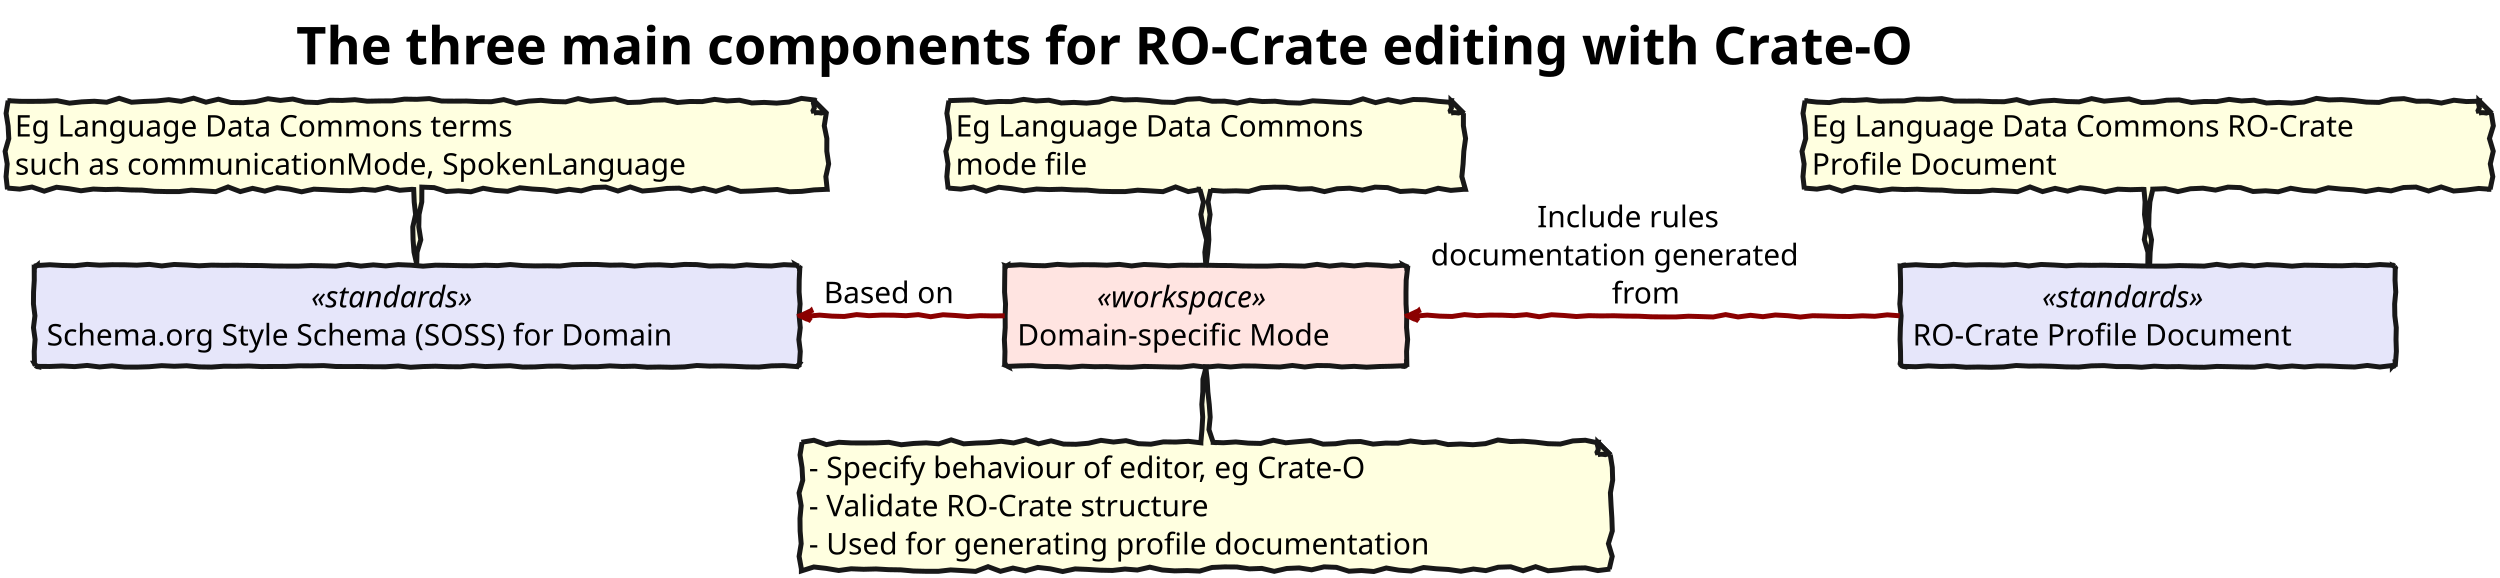
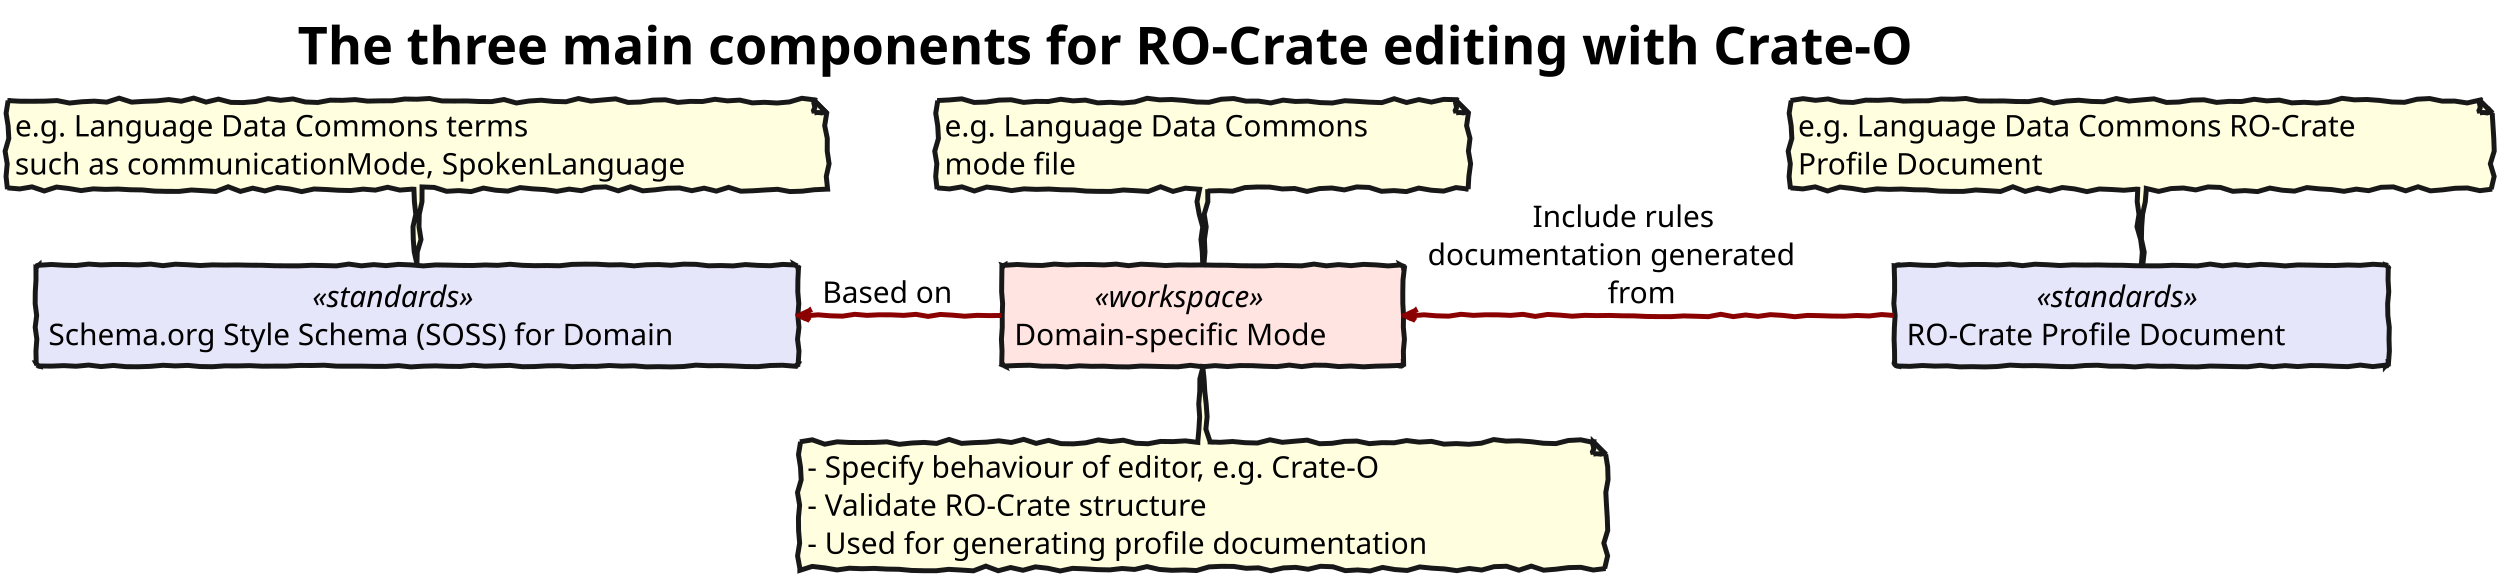
- <svg xmlns="http://www.w3.org/2000/svg" contentStyleType="text/css" height="464px" preserveAspectRatio="none" style="width:2009px;height:464px;background:#FFFFFF;" version="1.1" viewBox="0 0 2009 464" width="2009px" zoomAndPan="magnify">
+ <svg xmlns="http://www.w3.org/2000/svg" contentStyleType="text/css" data-diagram-type="DESCRIPTION" height="464px" preserveAspectRatio="none" style="width:2011px;height:464px;background:#FFFFFF;" version="1.1" viewBox="0 0 2011 464" width="2011px" zoomAndPan="magnify">
  <defs />
  <g>
-     <text fill="#000000" font-family="Chalkduster" font-size="42" font-weight="bold" lengthAdjust="spacing" textLength="1519" x="238" y="51.721">The three main components for RO-Crate editing with Crate-O</text>
-     <g id="elem_soss">
-       <polygon fill="#E6E6FA" points="30,213.151,30,213.361,40,212.737,50,213.344,60,213.551,70,212.438,80,213.073,90,212.725,100,212.768,110,213.083,120,212.46,130,213.705,140,212.521,150,212.953,160,213.583,170,213.065,180,213.219,190,213.119,200,213.33,210,213.39,220,213.737,230,213.822,240,213.83,250,213.406,260,213.615,270,213.853,280,212.43,290,213.83,300,212.855,310,213.685,320,212.656,330,213.083,340,213.893,350,213.102,360,213.256,370,213.49,380,213.567,390,213.147,400,213.438,410,212.579,420,213.435,430,213.699,440,213.596,450,213.764,460,212.668,470,212.499,480,212.53,490,213.092,500,212.955,510,213.833,520,212.976,530,212.808,540,213.379,550,212.484,560,212.632,570,213.8,580,213.587,590,213.886,600,212.829,610,213.47,620,213.742,630,212.679,640,213.151,639.988,213.122,640.37,213.336,640.79,213.645,641.06,213.589,641.473,213.879,641.768,213.883,641.597,213.813,641.706,214.151,642.216,214.655,641.986,214.853,642.51,215.363,642.5,215.651,642.707,215.651,642.232,225.184,642.146,234.716,642.959,244.249,642.201,253.781,643.092,263.313,641.947,272.846,643.117,282.378,642.5,291.911,642.649,291.973,642.429,292.296,642.222,292.624,642.284,293.064,642.103,293.403,641.768,293.679,641.789,293.731,641.448,293.908,641.044,293.931,640.798,294.339,640.373,294.312,640,294.411,640,294.583,630,293.803,620,294.006,610,294.942,600,294.841,590,294.368,580,294.089,570,294.192,560,293.725,550,294.826,540,295.15,530,294.937,520,295.106,510,294.274,500,294.498,490,294.023,480,294.695,470,294.658,460,294.963,450,294.181,440,294.276,430,294.854,420,294.978,410,293.898,400,294.217,390,294.56,380,293.8,370,294.764,360,294.669,350,294.31,340,294.553,330,295.139,320,294.098,310,294.726,300,294.697,290,294.527,280,294.552,270,294.524,260,293.787,250,294.01,240,293.949,230,294.475,220,294.499,210,294.573,200,294.12,190,294.343,180,294.291,170,294.988,160,294.837,150,293.925,140,294.338,130,293.834,120,294.699,110,295.019,100,294.955,90,293.975,80,294.875,70,293.668,60,294.611,50,294.111,40,294.507,30,294.411,30.031,294.485,29.707,294.41,29.201,293.896,29,294.118,28.608,293.88,28.232,293.679,28.342,293.724,28.316,293.42,27.941,292.972,27.847,292.64,27.712,292.292,27.5,291.911,27.697,291.911,27.499,282.378,28.211,272.846,26.89,263.313,28.065,253.781,26.876,244.249,26.96,234.716,27.54,225.184,27.5,215.651,27.509,215.655,27.495,215.235,27.92,214.997,27.973,214.604,28.31,214.33,28.232,213.883,28.317,214.089,28.529,213.599,28.889,213.468,29.276,213.404,29.692,213.407,30,213.151" style="stroke:#181818;stroke-width:4.0;" />
-       <text fill="#000000" font-family="Chalkduster" font-size="24" font-style="italic" lengthAdjust="spacing" textLength="170" x="250" y="246.992">«standards»</text>
-       <text fill="#000000" font-family="Chalkduster" font-size="24" lengthAdjust="spacing" textLength="595" x="37.5" y="277.622">Schema.org Style Schema (SOSS) for Domain</text>
+     <text fill="#000000" font-family="Chalkduster" font-size="42" font-weight="bold" lengthAdjust="spacing" textLength="1518.915" x="239.396" y="51.721">The three main components for RO-Crate editing with Crate-O</text>
+     <g class="entity" data-entity="soss" data-source-line="6" data-uid="ent0002" id="entity_soss">
+       <polygon fill="#E6E6FA" points="31.41,213.151,31.41,213.361,41.38,212.737,51.35,213.344,61.321,213.551,71.291,212.438,81.261,213.073,91.231,212.725,101.202,212.768,111.172,213.083,121.142,212.46,131.112,213.705,141.083,212.521,151.053,212.953,161.023,213.583,170.993,213.065,180.964,213.219,190.934,213.119,200.904,213.33,210.874,213.39,220.845,213.737,230.815,213.822,240.785,213.83,250.755,213.406,260.726,213.615,270.696,213.853,280.666,212.43,290.636,213.83,300.606,212.855,310.577,213.685,320.547,212.656,330.517,213.083,340.487,213.893,350.458,213.102,360.428,213.256,370.398,213.49,380.368,213.567,390.339,213.147,400.309,213.438,410.279,212.579,420.249,213.435,430.22,213.699,440.19,213.596,450.16,213.764,460.13,212.668,470.101,212.499,480.071,212.53,490.041,213.092,500.011,212.955,509.981,213.833,519.952,212.976,529.922,212.808,539.892,213.379,549.862,212.484,559.833,212.632,569.803,213.8,579.773,213.587,589.743,213.886,599.714,212.829,609.684,213.47,619.654,213.742,629.624,212.679,639.595,213.151,639.582,213.122,639.964,213.336,640.385,213.645,640.655,213.589,641.068,213.879,641.362,213.883,641.192,213.813,641.3,214.151,641.81,214.655,641.581,214.853,642.105,215.363,642.095,215.651,642.301,215.651,641.827,225.184,641.741,234.716,642.553,244.249,641.795,253.781,642.686,263.313,641.542,272.846,642.712,282.378,642.095,291.911,642.244,291.973,642.024,292.296,641.816,292.624,641.879,293.064,641.698,293.403,641.362,293.679,641.384,293.731,641.043,293.908,640.639,293.931,640.393,294.339,639.968,294.312,639.595,294.411,639.595,294.583,629.624,293.803,619.654,294.006,609.684,294.942,599.714,294.841,589.743,294.368,579.773,294.089,569.803,294.192,559.833,293.725,549.862,294.826,539.892,295.15,529.922,294.937,519.952,295.106,509.981,294.274,500.011,294.498,490.041,294.023,480.071,294.695,470.101,294.658,460.13,294.963,450.16,294.181,440.19,294.276,430.22,294.854,420.249,294.978,410.279,293.898,400.309,294.217,390.339,294.56,380.368,293.8,370.398,294.764,360.428,294.669,350.458,294.31,340.487,294.553,330.517,295.139,320.547,294.098,310.577,294.726,300.606,294.697,290.636,294.527,280.666,294.552,270.696,294.524,260.726,293.787,250.755,294.01,240.785,293.949,230.815,294.475,220.845,294.499,210.874,294.573,200.904,294.12,190.934,294.343,180.964,294.291,170.993,294.988,161.023,294.837,151.053,293.925,141.083,294.338,131.112,293.834,121.142,294.699,111.172,295.019,101.202,294.955,91.231,293.975,81.261,294.875,71.291,293.668,61.321,294.611,51.35,294.111,41.38,294.507,31.41,294.411,31.441,294.485,31.117,294.41,30.611,293.896,30.41,294.118,30.018,293.88,29.642,293.679,29.752,293.724,29.726,293.42,29.351,292.972,29.257,292.64,29.122,292.292,28.91,291.911,29.107,291.911,28.909,282.378,29.621,272.846,28.3,263.313,29.475,253.781,28.286,244.249,28.37,234.716,28.95,225.184,28.91,215.651,28.919,215.655,28.905,215.235,29.33,214.997,29.383,214.604,29.72,214.33,29.642,213.883,29.727,214.089,29.939,213.599,30.299,213.468,30.686,213.404,31.102,213.407,31.41,213.151" style="stroke:#181818;stroke-width:4;" />
+       <text fill="#000000" font-family="Chalkduster" font-size="24" font-style="italic" lengthAdjust="spacing" textLength="168.557" x="251.224" y="246.992">«standards»</text>
+       <text fill="#000000" font-family="Chalkduster" font-size="24" lengthAdjust="spacing" textLength="593.185" x="38.91" y="277.622">Schema.org Style Schema (SOSS) for Domain</text>
    </g>
-     <g id="elem_GMN3">
-       <path d="M6,80.891 L6.561,80.891 L4.895,91.071 L6.515,101.251 L7.066,111.431 L4.098,121.611 L5.793,131.791 L4.863,141.971 L6,152.151 L6,152.151 L6,151.128 L15.848,151.969 L25.697,150.307 L35.545,153.627 L45.394,150.47 L55.242,151.623 L65.091,153.303 L74.939,151.922 L84.788,152.333 L94.636,152.066 L104.485,152.627 L114.333,152.788 L124.182,153.713 L134.03,153.94 L143.879,153.962 L153.727,152.83 L163.576,153.387 L173.424,154.023 L183.273,150.228 L193.121,153.96 L202.97,151.36 L212.818,153.574 L222.667,150.831 L232.515,151.968 L242.364,154.128 L252.212,152.021 L262.061,152.432 L271.909,153.054 L281.758,153.261 L291.606,152.14 L301.454,152.917 L311.303,150.624 L321.151,152.909 L331,152.151 L332.459,152.247 L332.849,162.337 L333.964,172.475 L331.715,182.391 L331.931,192.47 L332.68,202.584 L335,212.801 L334.843,212.791 L335.144,202.658 L338.147,192.704 L336.535,182.445 L336.754,172.307 L338.941,162.299 L339,152.151 L339,150.373 L348.849,150.767 L358.697,153.881 L368.546,153.313 L378.394,154.109 L388.242,151.293 L398.091,153.002 L407.939,153.725 L417.788,150.891 L427.636,151.895 L437.485,152.487 L447.333,153.889 L457.182,152.14 L467.03,153.384 L476.879,150.674 L486.727,150.345 L496.576,153.494 L506.424,150.239 L516.273,153.508 L526.121,152.702 L535.97,151.436 L545.818,151.207 L555.667,153.374 L565.515,151.353 L575.364,153.729 L585.212,150.677 L595.061,153.797 L604.909,153.442 L614.758,152.804 L624.606,152.277 L634.455,154.089 L644.303,153.787 L654.152,152.602 L664,152.151 L664,152.151 L664.715,152.151 L663.653,141.941 L665.91,131.731 L664.413,121.521 L664.46,111.311 L662.378,101.101 L664,90.891 L663.745,90.636 L662.334,89.225 L660.27,87.161 L657.973,84.864 L655.798,82.689 L654,80.891 L654,80.307 L644.031,79.061 L634.062,81.997 L624.092,82.863 L614.123,82.295 L604.154,82.744 L594.185,80.527 L584.215,81.124 L574.246,79.858 L564.277,81.649 L554.308,81.549 L544.338,82.364 L534.369,80.279 L524.4,80.533 L514.431,82.074 L504.462,82.404 L494.492,79.524 L484.523,80.374 L474.554,81.289 L464.585,79.262 L454.615,81.834 L444.646,81.579 L434.677,80.623 L424.708,81.27 L414.738,82.834 L404.769,80.057 L394.8,81.731 L384.831,81.653 L374.861,81.2 L364.892,81.267 L354.923,81.194 L344.954,79.227 L334.985,79.822 L325.015,79.66 L315.046,81.061 L305.077,81.126 L295.108,81.323 L285.139,80.115 L275.169,80.711 L265.2,80.571 L255.231,82.429 L245.262,82.029 L235.292,79.596 L225.323,80.697 L215.354,79.352 L205.385,81.66 L195.415,82.514 L185.446,82.343 L175.477,79.73 L165.508,82.128 L155.538,78.91 L145.569,81.425 L135.6,80.093 L125.631,81.149 L115.662,81.532 L105.692,82.15 L95.723,78.971 L85.754,82.159 L75.785,81.366 L65.815,81.839 L55.846,82.885 L45.877,80.906 L35.908,81.359 L25.939,81.46 L15.969,81.417 L6,80.891 L6,80.891 " fill="#FFFFE0" style="stroke:#181818;stroke-width:4.0;" />
-       <path d="M654,80.891 L654.187,80.891 L653.632,82.891 L654.172,84.891 L654.355,86.891 L653.366,88.891 L654,90.891 L654,90.822 L656,90.512 L658,90.55 L660,90.831 L662,90.277 L664,90.891 L664.348,91.239 L661.604,88.495 L659.876,86.767 L658.271,85.163 L655.946,82.837 L654,80.891 " fill="#FFFFE0" style="stroke:#181818;stroke-width:4.0;" />
-       <text fill="#000000" font-family="Chalkduster" font-size="24" lengthAdjust="spacing" textLength="480" x="12" y="109.732">Eg Language Data Commons terms</text>
-       <text fill="#000000" font-family="Chalkduster" font-size="24" lengthAdjust="spacing" textLength="637" x="12" y="140.362">such as communicationMode, SpokenLanguage</text>
+     <g class="entity" data-entity="GMN3" data-source-line="10" data-uid="ent0004" id="entity_GMN3">
+       <path d="M6,80.891 L6.561,80.891 L4.895,91.071 L6.515,101.251 L7.066,111.431 L4.098,121.611 L5.793,131.791 L4.863,141.971 L6,152.151 L6,152.151 L6,151.128 L15.864,151.969 L25.727,150.307 L35.591,153.627 L45.455,150.47 L55.318,151.623 L65.182,153.303 L75.046,151.922 L84.909,152.333 L94.773,152.066 L104.636,152.627 L114.5,152.788 L124.364,153.713 L134.227,153.94 L144.091,153.962 L153.954,152.83 L163.818,153.387 L173.682,154.023 L183.546,150.228 L193.409,153.96 L203.273,151.36 L213.136,153.574 L223,150.831 L232.864,151.968 L242.727,154.128 L252.591,152.021 L262.454,152.432 L272.318,153.054 L282.182,153.261 L292.046,152.14 L301.909,152.917 L311.773,150.624 L321.636,152.909 L331.5,152.151 L332.959,152.247 L333.349,162.337 L334.464,172.475 L332.215,182.391 L332.431,192.47 L333.18,202.584 L335.5,212.801 L335.343,212.791 L335.644,202.658 L338.647,192.704 L337.035,182.445 L337.254,172.307 L339.441,162.299 L339.5,152.151 L339.5,150.373 L349.364,150.767 L359.227,153.881 L369.091,153.313 L378.955,154.109 L388.818,151.293 L398.682,153.002 L408.546,153.725 L418.41,150.891 L428.273,151.895 L438.137,152.487 L448.001,153.889 L457.865,152.14 L467.728,153.384 L477.592,150.674 L487.456,150.345 L497.319,153.494 L507.183,150.239 L517.047,153.508 L526.91,152.702 L536.774,151.436 L546.638,151.207 L556.501,153.374 L566.365,151.353 L576.229,153.729 L586.093,150.677 L595.956,153.797 L605.82,153.442 L615.684,152.804 L625.548,152.277 L635.411,154.089 L645.275,153.787 L655.139,152.602 L665.002,152.151 L665.002,152.151 L665.717,152.151 L664.655,141.941 L666.913,131.731 L665.415,121.521 L665.462,111.311 L663.38,101.101 L665.002,90.891 L664.748,90.636 L663.336,89.225 L661.272,87.161 L658.975,84.864 L656.8,82.689 L655.002,80.891 L655.002,80.307 L645.018,79.061 L635.033,81.997 L625.048,82.863 L615.064,82.295 L605.079,82.744 L595.094,80.527 L585.11,81.124 L575.125,79.858 L565.14,81.649 L555.156,81.549 L545.171,82.364 L535.187,80.279 L525.202,80.533 L515.217,82.074 L505.233,82.404 L495.248,79.524 L485.263,80.374 L475.279,81.289 L465.294,79.262 L455.309,81.834 L445.325,81.579 L435.34,80.623 L425.355,81.27 L415.371,82.834 L405.386,80.057 L395.401,81.731 L385.417,81.653 L375.432,81.2 L365.447,81.267 L355.463,81.194 L345.478,79.227 L335.493,79.822 L325.509,79.66 L315.524,81.061 L305.539,81.126 L295.555,81.323 L285.57,80.115 L275.586,80.711 L265.601,80.571 L255.616,82.429 L245.632,82.029 L235.647,79.596 L225.662,80.697 L215.678,79.352 L205.693,81.66 L195.708,82.514 L185.724,82.343 L175.739,79.73 L165.754,82.128 L155.77,78.91 L145.785,81.425 L135.8,80.093 L125.816,81.149 L115.831,81.532 L105.847,82.15 L95.862,78.971 L85.877,82.159 L75.893,81.366 L65.908,81.839 L55.923,82.885 L45.939,80.906 L35.954,81.359 L25.969,81.46 L15.985,81.417 L6,80.891 L6,80.891" fill="#FFFFE0" style="stroke:#181818;stroke-width:4;" />
+       <path d="M655.002,80.891 L655.189,80.891 L654.634,82.891 L655.174,84.891 L655.358,86.891 L654.368,88.891 L655.002,90.891 L655.002,90.822 L657.002,90.512 L659.002,90.55 L661.002,90.831 L663.002,90.277 L665.002,90.891 L665.35,91.239 L662.606,88.495 L660.878,86.767 L659.274,85.163 L656.948,82.837 L655.002,80.891" fill="#FFFFE0" style="stroke:#181818;stroke-width:4;" />
+       <text fill="#000000" font-family="Chalkduster" font-size="24" lengthAdjust="spacing" textLength="493.233" x="12" y="109.732">e.g. Language Data Commons terms</text>
+       <text fill="#000000" font-family="Chalkduster" font-size="24" lengthAdjust="spacing" textLength="638.002" x="12" y="140.362">such as communicationMode, SpokenLanguage</text>
    </g>
-     <g id="elem_md">
-       <polygon fill="#FFE4E1" points="810,213.151,810,213.361,819.938,212.737,829.875,213.344,839.812,213.551,849.75,212.438,859.688,213.073,869.625,212.725,879.562,212.768,889.5,213.083,899.438,212.46,909.375,213.705,919.312,212.521,929.25,212.953,939.188,213.583,949.125,213.065,959.062,213.219,969,213.119,978.938,213.33,988.875,213.39,998.812,213.737,1008.75,213.822,1018.688,213.83,1028.625,213.406,1038.562,213.615,1048.5,213.853,1058.438,212.43,1068.375,213.83,1078.312,212.855,1088.25,213.685,1098.188,212.656,1108.125,213.083,1118.062,213.893,1128,213.151,1127.994,213.136,1128.367,213.33,1128.75,213.548,1129.114,213.719,1129.414,213.736,1129.768,213.883,1129.856,213.92,1129.738,214.164,1130.148,214.627,1130.376,215.014,1130.491,215.354,1130.5,215.651,1131.113,215.651,1130.017,225.184,1129.848,234.716,1129.879,244.249,1130.441,253.781,1130.303,263.313,1131.181,272.846,1130.325,282.378,1130.5,291.911,1130.394,291.867,1130.424,292.293,1130.002,292.533,1129.901,292.905,1130.114,293.408,1129.768,293.679,1129.823,293.813,1129.508,294.051,1129.02,293.872,1128.748,294.216,1128.429,294.446,1128,294.411,1128,293.938,1118.062,294.315,1108.125,294.537,1098.188,295.063,1088.25,294.407,1078.312,294.873,1068.375,293.857,1058.438,293.734,1048.5,294.914,1038.562,293.694,1028.625,294.92,1018.688,294.618,1008.75,294.143,998.812,294.057,988.875,294.87,978.938,294.111,969,295.003,959.062,293.858,949.125,295.028,939.188,294.895,929.25,294.656,919.312,294.458,909.375,295.137,899.438,295.024,889.5,294.58,879.562,294.679,869.625,294.281,859.688,295.127,849.75,294.566,839.812,294.583,829.875,293.803,819.938,294.006,810,294.411,810.068,294.574,809.701,294.397,809.287,294.105,808.898,293.872,808.558,293.758,808.232,293.679,808.021,293.591,808.213,293.378,808.167,293.066,807.955,292.685,807.861,292.353,807.5,291.911,807.363,291.911,807.587,282.378,807.112,272.846,807.784,263.313,807.747,253.781,808.052,244.249,807.27,234.716,807.366,225.184,807.5,215.651,807.637,215.708,807.821,215.37,807.635,214.879,807.88,214.566,808.132,214.256,808.232,213.883,808.154,213.695,808.631,213.846,808.972,213.67,809.28,213.413,809.665,213.341,810,213.151" style="stroke:#181818;stroke-width:4.0;" />
-       <text fill="#000000" font-family="Chalkduster" font-size="24" font-style="italic" lengthAdjust="spacing" textLength="175" x="881.5" y="246.992">«workspace»</text>
-       <text fill="#000000" font-family="Chalkduster" font-size="24" lengthAdjust="spacing" textLength="303" x="817.5" y="277.622">Domain-specific Mode</text>
+     <g class="entity" data-entity="md" data-source-line="12" data-uid="ent0006" id="entity_md">
+       <polygon fill="#FFE4E1" points="808.44,213.151,808.44,213.361,818.381,212.737,828.322,213.344,838.263,213.551,848.205,212.438,858.146,213.073,868.087,212.725,878.028,212.768,887.969,213.083,897.91,212.46,907.851,213.705,917.792,212.521,927.734,212.953,937.675,213.583,947.616,213.065,957.557,213.219,967.498,213.119,977.439,213.33,987.38,213.39,997.321,213.737,1007.263,213.822,1017.204,213.83,1027.145,213.406,1037.086,213.615,1047.027,213.853,1056.968,212.43,1066.909,213.83,1076.85,212.855,1086.792,213.685,1096.733,212.656,1106.674,213.083,1116.615,213.893,1126.556,213.151,1126.55,213.136,1126.923,213.33,1127.306,213.548,1127.67,213.719,1127.97,213.736,1128.324,213.883,1128.412,213.92,1128.294,214.164,1128.704,214.627,1128.932,215.014,1129.046,215.354,1129.056,215.651,1129.669,215.651,1128.573,225.184,1128.404,234.716,1128.435,244.249,1128.997,253.781,1128.86,263.313,1129.737,272.846,1128.881,282.378,1129.056,291.911,1128.95,291.867,1128.98,292.293,1128.558,292.533,1128.457,292.905,1128.67,293.408,1128.324,293.679,1128.379,293.813,1128.064,294.051,1127.576,293.872,1127.304,294.216,1126.985,294.446,1126.556,294.411,1126.556,293.938,1116.615,294.315,1106.674,294.537,1096.733,295.063,1086.792,294.407,1076.85,294.873,1066.909,293.857,1056.968,293.734,1047.027,294.914,1037.086,293.694,1027.145,294.92,1017.204,294.618,1007.263,294.143,997.321,294.057,987.38,294.87,977.439,294.111,967.498,295.003,957.557,293.858,947.616,295.028,937.675,294.895,927.734,294.656,917.792,294.458,907.851,295.137,897.91,295.024,887.969,294.58,878.028,294.679,868.087,294.281,858.146,295.127,848.205,294.566,838.263,294.583,828.322,293.803,818.381,294.006,808.44,294.411,808.508,294.574,808.141,294.397,807.727,294.105,807.338,293.872,806.998,293.758,806.672,293.679,806.461,293.591,806.654,293.378,806.607,293.066,806.395,292.685,806.301,292.353,805.94,291.911,805.803,291.911,806.027,282.378,805.552,272.846,806.224,263.313,806.187,253.781,806.492,244.249,805.71,234.716,805.806,225.184,805.94,215.651,806.077,215.708,806.261,215.37,806.075,214.879,806.32,214.566,806.572,214.256,806.672,213.883,806.594,213.695,807.071,213.846,807.412,213.67,807.72,213.413,808.105,213.341,808.44,213.151" style="stroke:#181818;stroke-width:4;" />
+       <text fill="#000000" font-family="Chalkduster" font-size="24" font-style="italic" lengthAdjust="spacing" textLength="174.126" x="880.435" y="246.992">«workspace»</text>
+       <text fill="#000000" font-family="Chalkduster" font-size="24" lengthAdjust="spacing" textLength="303.116" x="815.94" y="277.622">Domain-specific Mode</text>
    </g>
-     <g id="elem_GMN7">
-       <path d="M762,80.891 L762.561,80.891 L760.895,91.071 L762.515,101.251 L763.066,111.431 L760.098,121.611 L761.793,131.791 L760.863,141.971 L762,152.151 L762,152.151 L762,151.128 L772.15,151.969 L782.3,150.307 L792.45,153.627 L802.6,150.47 L812.75,151.623 L822.9,153.303 L833.05,151.922 L843.2,152.333 L853.35,152.066 L863.5,152.627 L873.65,152.788 L883.8,153.713 L893.95,153.94 L904.1,153.962 L914.25,152.83 L924.4,153.387 L934.55,154.023 L944.7,150.228 L954.85,153.96 L965,152.151 L964.211,152.099 L967.087,162.353 L965.016,172.281 L966.818,182.464 L969.64,192.714 L968.204,202.684 L969,212.801 L969.28,212.82 L970.568,202.752 L971.441,192.657 L970.99,182.475 L972.431,172.418 L970.81,162.159 L973,152.151 L973,152.909 L983.15,153.613 L993.3,153.336 L1003.45,153.786 L1013.6,150.863 L1023.75,150.412 L1033.9,150.494 L1044.05,151.994 L1054.2,151.627 L1064.35,153.968 L1074.5,151.685 L1084.65,151.236 L1094.8,152.76 L1104.95,150.373 L1115.1,150.767 L1125.25,153.881 L1135.4,153.313 L1145.55,154.109 L1155.7,151.293 L1165.85,153.002 L1176,152.151 L1176,152.151 L1177.574,152.151 L1174.74,141.941 L1175.744,131.731 L1176.336,121.521 L1177.738,111.311 L1175.989,101.101 L1176,90.891 L1176.291,91.182 L1173.652,88.543 L1171.574,86.466 L1170.316,85.208 L1167.549,82.441 L1166,80.891 L1166,82.248 L1155.9,81.442 L1145.8,80.177 L1135.7,79.948 L1125.6,82.115 L1115.5,80.093 L1105.4,82.469 L1095.3,79.417 L1085.2,82.538 L1075.1,82.183 L1065,81.544 L1054.9,81.017 L1044.8,82.829 L1034.7,82.527 L1024.6,81.343 L1014.5,81.606 L1004.4,80.544 L994.3,82.802 L984.2,81.304 L974.1,81.351 L964,79.269 L953.9,79.811 L943.8,82.306 L933.7,82.037 L923.6,80.777 L913.5,80.032 L903.4,80.307 L893.3,79.061 L883.2,81.997 L873.1,82.863 L863,82.295 L852.9,82.744 L842.8,80.527 L832.7,81.124 L822.6,79.858 L812.5,81.649 L802.4,81.549 L792.3,82.364 L782.2,80.279 L772.1,80.533 L762,80.891 L762,80.891 " fill="#FFFFE0" style="stroke:#181818;stroke-width:4.0;" />
-       <path d="M1166,80.891 L1166.187,80.891 L1165.632,82.891 L1166.172,84.891 L1166.355,86.891 L1165.366,88.891 L1166,90.891 L1166,90.822 L1168,90.512 L1170,90.55 L1172,90.831 L1174,90.277 L1176,90.891 L1176.348,91.239 L1173.604,88.495 L1171.876,86.767 L1170.272,85.163 L1167.946,82.837 L1166,80.891 " fill="#FFFFE0" style="stroke:#181818;stroke-width:4.0;" />
-       <text fill="#000000" font-family="Chalkduster" font-size="24" lengthAdjust="spacing" textLength="393" x="768" y="109.732">Eg Language Data Commons</text>
-       <text fill="#000000" font-family="Chalkduster" font-size="24" lengthAdjust="spacing" textLength="135" x="768" y="140.362">mode file</text>
+     <g class="entity" data-entity="GMN7" data-source-line="13" data-uid="ent0008" id="entity_GMN7">
+       <path d="M753.8,80.891 L754.361,80.891 L752.695,91.071 L754.315,101.251 L754.866,111.431 L751.898,121.611 L753.593,131.791 L752.663,141.971 L753.8,152.151 L753.8,152.151 L753.8,151.128 L763.786,151.969 L773.771,150.307 L783.757,153.627 L793.743,150.47 L803.729,151.623 L813.714,153.303 L823.7,151.922 L833.686,152.333 L843.671,152.066 L853.657,152.627 L863.643,152.788 L873.629,153.713 L883.614,153.94 L893.6,153.962 L903.586,152.83 L913.571,153.387 L923.557,154.023 L933.543,150.228 L943.529,153.96 L953.514,151.36 L963.5,152.151 L964.92,152.244 L962.85,162.172 L964.651,172.356 L967.473,182.606 L966.037,192.576 L967.114,202.711 L967.5,212.801 L968.401,212.861 L969.274,202.766 L968.823,192.584 L970.264,182.526 L968.644,172.267 L971.59,162.309 L971.5,152.151 L971.5,153.613 L981.486,153.336 L991.472,153.786 L1001.458,150.863 L1011.444,150.412 L1021.431,150.494 L1031.417,151.994 L1041.403,151.627 L1051.389,153.968 L1061.375,151.685 L1071.361,151.236 L1081.348,152.76 L1091.334,150.373 L1101.32,150.767 L1111.306,153.881 L1121.292,153.313 L1131.278,154.109 L1141.264,151.293 L1151.25,153.002 L1161.237,153.725 L1171.223,150.891 L1181.209,152.151 L1181.209,152.151 L1180.953,152.151 L1181.545,141.941 L1182.947,131.731 L1181.198,121.521 L1182.442,111.311 L1179.732,101.101 L1181.209,90.891 L1180.783,90.466 L1179.525,89.208 L1176.758,86.441 L1175.529,85.211 L1173.339,83.021 L1171.209,80.891 L1171.209,80.177 L1161.271,79.948 L1151.332,82.115 L1141.394,80.093 L1131.456,82.469 L1121.517,79.417 L1111.579,82.538 L1101.641,82.183 L1091.702,81.544 L1081.764,81.017 L1071.826,82.829 L1061.888,82.527 L1051.949,81.343 L1042.011,81.606 L1032.073,80.544 L1022.134,82.802 L1012.196,81.304 L1002.258,81.351 L992.319,79.269 L982.381,79.811 L972.443,82.306 L962.504,82.037 L952.566,80.777 L942.628,80.032 L932.689,80.307 L922.751,79.061 L912.813,81.997 L902.875,82.863 L892.936,82.295 L882.998,82.744 L873.06,80.527 L863.121,81.124 L853.183,79.858 L843.245,81.649 L833.306,81.549 L823.368,82.364 L813.43,80.279 L803.491,80.533 L793.553,82.074 L783.615,82.404 L773.677,79.524 L763.738,80.374 L753.8,80.891 L753.8,80.891" fill="#FFFFE0" style="stroke:#181818;stroke-width:4;" />
+       <path d="M1171.209,80.891 L1171.396,80.891 L1170.841,82.891 L1171.381,84.891 L1171.564,86.891 L1170.575,88.891 L1171.209,90.891 L1171.209,90.822 L1173.209,90.512 L1175.209,90.55 L1177.209,90.831 L1179.209,90.277 L1181.209,90.891 L1181.557,91.239 L1178.813,88.495 L1177.084,86.767 L1175.48,85.163 L1173.155,82.837 L1171.209,80.891" fill="#FFFFE0" style="stroke:#181818;stroke-width:4;" />
+       <text fill="#000000" font-family="Chalkduster" font-size="24" lengthAdjust="spacing" textLength="406.409" x="759.8" y="109.732">e.g. Language Data Commons</text>
+       <text fill="#000000" font-family="Chalkduster" font-size="24" lengthAdjust="spacing" textLength="135.461" x="759.8" y="140.362">mode file</text>
    </g>
-     <g id="elem_GMN10">
-       <path d="M644,355.411 L644.561,355.411 L642.895,365.6 L644.515,375.789 L645.066,385.978 L642.098,396.167 L643.793,406.356 L642.863,416.545 L642.977,426.734 L643.818,436.923 L642.156,447.112 L644,457.301 L644,457.301 L644,458.777 L654,455.62 L664,456.773 L674,458.452 L684,457.072 L694,457.483 L704,457.216 L714,457.777 L724,457.938 L734,458.863 L744,459.09 L754,459.112 L764,457.98 L774,458.537 L784,459.173 L794,455.377 L804,459.11 L814,456.51 L824,458.724 L834,455.981 L844,457.118 L854,459.278 L864,457.171 L874,457.582 L884,458.204 L894,458.411 L904,457.29 L914,458.067 L924,455.774 L934,458.059 L944,458.762 L954,458.486 L964,458.935 L974,456.012 L984,455.562 L994,455.644 L1004,457.144 L1014,456.777 L1024,459.118 L1034,456.835 L1044,456.386 L1054,457.909 L1064,455.522 L1074,455.916 L1084,459.031 L1094,458.462 L1104,459.259 L1114,456.442 L1124,458.152 L1134,458.875 L1144,456.041 L1154,457.045 L1164,457.637 L1174,459.039 L1184,457.289 L1194,458.534 L1204,455.824 L1214,455.495 L1224,458.644 L1234,455.389 L1244,458.658 L1254,457.852 L1264,456.586 L1274,456.357 L1284,458.524 L1294,457.301 L1294,457.301 L1293.202,457.301 L1295.578,447.091 L1292.526,436.881 L1295.647,426.671 L1295.292,416.461 L1294.653,406.251 L1294.126,396.041 L1295.938,385.831 L1295.636,375.621 L1294,365.411 L1294.106,365.517 L1292.169,363.58 L1289.918,361.329 L1288.45,359.861 L1286.097,357.509 L1284,355.411 L1284,355.871 L1273.968,353.789 L1263.936,354.331 L1253.903,356.827 L1243.871,356.557 L1233.839,355.297 L1223.806,354.552 L1213.774,354.827 L1203.742,353.581 L1193.71,356.517 L1183.677,357.383 L1173.645,356.815 L1163.613,357.264 L1153.581,355.047 L1143.548,355.644 L1133.516,354.378 L1123.484,356.169 L1113.452,356.069 L1103.419,356.884 L1093.387,354.799 L1083.355,355.053 L1073.323,356.594 L1063.29,356.924 L1053.258,354.044 L1043.226,354.894 L1033.194,355.809 L1023.161,353.782 L1013.129,356.353 L1003.097,356.099 L993.064,355.142 L983.032,355.791 L973,355.411 L974.939,355.539 L971.501,345.245 L972.505,335.243 L971.76,325.126 L970.641,314.985 L970.042,304.877 L969,294.741 L969.302,294.761 L966.673,304.743 L966.6,314.894 L965.772,324.995 L966.503,335.199 L965.901,345.315 L965,355.411 L965,355.842 L954.969,354.635 L944.938,355.231 L934.906,355.091 L924.875,356.949 L914.844,356.549 L904.812,354.116 L894.781,355.217 L884.75,353.872 L874.719,356.18 L864.688,357.034 L854.656,356.863 L844.625,354.25 L834.594,356.648 L824.562,353.43 L814.531,355.945 L804.5,354.613 L794.469,355.669 L784.438,356.052 L774.406,356.67 L764.375,353.491 L754.344,356.679 L744.312,355.886 L734.281,356.359 L724.25,357.405 L714.219,355.426 L704.188,355.879 L694.156,355.98 L684.125,355.937 L674.094,355.409 L664.062,357.306 L654.031,353.785 L644,355.411 L644,355.411 " fill="#FFFFE0" style="stroke:#181818;stroke-width:4.0;" />
-       <path d="M1284,355.411 L1284.187,355.411 L1283.632,357.411 L1284.172,359.411 L1284.355,361.411 L1283.366,363.411 L1284,365.411 L1284,365.342 L1286,365.032 L1288,365.07 L1290,365.351 L1292,364.797 L1294,365.411 L1294.348,365.759 L1291.604,363.015 L1289.876,361.287 L1288.272,359.683 L1285.946,357.357 L1284,355.411 " fill="#FFFFE0" style="stroke:#181818;stroke-width:4.0;" />
-       <text fill="#000000" font-family="Chalkduster" font-size="24" lengthAdjust="spacing" textLength="571" x="650" y="384.252">- Specify behaviour of editor, eg Crate-O</text>
-       <text fill="#000000" font-family="Chalkduster" font-size="24" lengthAdjust="spacing" textLength="416" x="650" y="414.882">- Validate RO-Crate structure</text>
-       <text fill="#000000" font-family="Chalkduster" font-size="24" lengthAdjust="spacing" textLength="629" x="650" y="445.512">- Used for generating profile documentation</text>
+     <g class="entity" data-entity="GMN10" data-source-line="14" data-uid="ent0011" id="entity_GMN10">
+       <path d="M643.41,355.411 L643.971,355.411 L642.305,365.6 L643.925,375.789 L644.476,385.978 L641.508,396.167 L643.203,406.356 L642.273,416.545 L642.387,426.734 L643.228,436.923 L641.566,447.112 L643.41,457.301 L643.41,457.301 L643.41,458.777 L653.382,455.62 L663.354,456.773 L673.326,458.452 L683.298,457.072 L693.27,457.483 L703.242,457.216 L713.214,457.777 L723.186,457.938 L733.158,458.863 L743.13,459.09 L753.102,459.112 L763.074,457.98 L773.047,458.537 L783.019,459.173 L792.99,455.377 L802.963,459.11 L812.935,456.51 L822.907,458.724 L832.879,455.981 L842.851,457.118 L852.823,459.278 L862.795,457.171 L872.767,457.582 L882.739,458.204 L892.711,458.411 L902.683,457.29 L912.655,458.067 L922.627,455.774 L932.599,458.059 L942.571,458.762 L952.543,458.486 L962.515,458.935 L972.487,456.012 L982.459,455.562 L992.431,455.644 L1002.403,457.144 L1012.375,456.777 L1022.347,459.118 L1032.319,456.835 L1042.292,456.386 L1052.264,457.909 L1062.236,455.522 L1072.208,455.916 L1082.18,459.031 L1092.152,458.462 L1102.124,459.259 L1112.096,456.442 L1122.068,458.152 L1132.04,458.875 L1142.012,456.041 L1151.984,457.045 L1161.956,457.637 L1171.928,459.039 L1181.9,457.289 L1191.872,458.534 L1201.844,455.824 L1211.816,455.495 L1221.788,458.644 L1231.76,455.389 L1241.732,458.658 L1251.704,457.852 L1261.676,456.586 L1271.648,456.357 L1281.62,458.524 L1291.592,457.301 L1291.592,457.301 L1290.794,457.301 L1293.171,447.091 L1290.118,436.881 L1293.239,426.671 L1292.884,416.461 L1292.246,406.251 L1291.718,396.041 L1293.53,385.831 L1293.229,375.621 L1291.592,365.411 L1291.699,365.517 L1289.761,363.58 L1287.511,361.329 L1286.043,359.861 L1283.69,357.509 L1281.592,355.411 L1281.592,355.871 L1271.589,353.789 L1261.586,354.331 L1251.583,356.827 L1241.581,356.557 L1231.578,355.297 L1221.574,354.552 L1211.572,354.827 L1201.569,353.581 L1191.566,356.517 L1181.563,357.383 L1171.56,356.815 L1161.557,357.264 L1151.554,355.047 L1141.551,355.644 L1131.548,354.378 L1121.545,356.169 L1111.542,356.069 L1101.539,356.884 L1091.536,354.799 L1081.533,355.053 L1071.53,356.594 L1061.527,356.924 L1051.524,354.044 L1041.521,354.894 L1031.518,355.809 L1021.515,353.782 L1011.512,356.353 L1001.509,356.099 L991.506,355.142 L981.503,355.791 L971.5,355.411 L973.439,355.539 L970.001,345.245 L971.005,335.243 L970.26,325.126 L969.141,314.985 L968.542,304.877 L967.5,294.741 L967.802,294.761 L965.173,304.743 L965.1,314.894 L964.272,324.995 L965.003,335.199 L964.401,345.315 L963.5,355.411 L963.5,355.842 L953.497,354.635 L943.494,355.231 L933.492,355.091 L923.489,356.949 L913.486,356.549 L903.483,354.116 L893.48,355.217 L883.477,353.872 L873.475,356.18 L863.472,357.034 L853.469,356.863 L843.466,354.25 L833.463,356.648 L823.461,353.43 L813.458,355.945 L803.455,354.613 L793.452,355.669 L783.449,356.052 L773.447,356.67 L763.444,353.491 L753.441,356.679 L743.438,355.886 L733.435,356.359 L723.433,357.405 L713.43,355.426 L703.427,355.879 L693.424,355.98 L683.421,355.937 L673.418,355.409 L663.416,357.306 L653.413,353.785 L643.41,355.411 L643.41,355.411" fill="#FFFFE0" style="stroke:#181818;stroke-width:4;" />
+       <path d="M1281.592,355.411 L1281.779,355.411 L1281.224,357.411 L1281.764,359.411 L1281.948,361.411 L1280.958,363.411 L1281.592,365.411 L1281.592,365.342 L1283.592,365.032 L1285.592,365.07 L1287.592,365.351 L1289.592,364.797 L1291.592,365.411 L1291.94,365.759 L1289.196,363.015 L1287.468,361.287 L1285.864,359.683 L1283.539,357.357 L1281.592,355.411" fill="#FFFFE0" style="stroke:#181818;stroke-width:4;" />
+       <text fill="#000000" font-family="Chalkduster" font-size="24" lengthAdjust="spacing" textLength="585.918" x="649.41" y="384.252">- Specify behaviour of editor, e.g. Crate-O</text>
+       <text fill="#000000" font-family="Chalkduster" font-size="24" lengthAdjust="spacing" textLength="413.887" x="649.41" y="414.882">- Validate RO-Crate structure</text>
+       <text fill="#000000" font-family="Chalkduster" font-size="24" lengthAdjust="spacing" textLength="627.182" x="649.41" y="445.512">- Used for generating profile documentation</text>
    </g>
-     <g id="elem_pf">
-       <polygon fill="#E6E6FA" points="1529.5,213.151,1529.5,213.361,1539.577,212.737,1549.654,213.344,1559.731,213.551,1569.808,212.438,1579.885,213.073,1589.961,212.725,1600.039,212.768,1610.115,213.083,1620.192,212.46,1630.269,213.705,1640.346,212.521,1650.423,212.953,1660.5,213.583,1670.577,213.065,1680.654,213.219,1690.731,213.119,1700.808,213.33,1710.885,213.39,1720.961,213.737,1731.039,213.822,1741.115,213.83,1751.192,213.406,1761.269,213.615,1771.346,213.853,1781.423,212.43,1791.5,213.83,1801.577,212.855,1811.654,213.685,1821.731,212.656,1831.808,213.083,1841.885,213.893,1851.961,213.102,1862.039,213.256,1872.115,213.49,1882.192,213.567,1892.269,213.147,1902.346,213.438,1912.423,212.579,1922.5,213.151,1922.536,213.239,1922.924,213.466,1923.264,213.581,1923.639,213.779,1923.853,213.588,1924.268,213.883,1924.067,213.8,1924.223,214.158,1924.543,214.583,1924.647,214.919,1925.063,215.385,1925,215.651,1924.825,215.651,1924.657,225.184,1925.228,234.716,1924.333,244.249,1924.481,253.781,1925.649,263.313,1925.436,272.846,1925.735,282.378,1925,291.911,1924.901,291.87,1924.952,292.305,1924.889,292.693,1924.415,292.911,1924.385,293.313,1924.268,293.679,1924.284,293.717,1923.997,294.026,1923.56,293.97,1923.266,294.26,1922.783,294.094,1922.5,294.411,1922.5,293.734,1912.423,294.914,1902.346,293.694,1892.269,294.92,1882.192,294.618,1872.115,294.143,1862.039,294.057,1851.961,294.87,1841.885,294.111,1831.808,295.003,1821.731,293.858,1811.654,295.028,1801.577,294.895,1791.5,294.656,1781.423,294.458,1771.346,295.137,1761.269,295.024,1751.192,294.58,1741.115,294.679,1731.039,294.281,1720.961,295.127,1710.885,294.566,1700.808,294.583,1690.731,293.803,1680.654,294.006,1670.577,294.942,1660.5,294.841,1650.423,294.368,1640.346,294.089,1630.269,294.192,1620.192,293.725,1610.115,294.826,1600.039,295.15,1589.961,294.937,1579.885,295.106,1569.808,294.274,1559.731,294.498,1549.654,294.023,1539.577,294.695,1529.5,294.411,1529.532,294.487,1529.217,294.435,1528.764,294.047,1528.422,293.93,1528.142,293.962,1527.732,293.679,1527.907,293.751,1527.428,293.26,1527.38,292.947,1527.339,292.637,1526.958,292.187,1527,291.911,1527.353,291.911,1527.258,282.378,1526.899,272.846,1527.142,263.313,1527.729,253.781,1526.687,244.249,1527.315,234.716,1527.286,225.184,1527,215.651,1527.036,215.666,1527.19,215.316,1527.328,214.958,1527.247,214.511,1527.462,214.186,1527.732,213.883,1527.673,213.741,1528.094,213.757,1528.451,213.618,1528.813,213.494,1529.109,213.208,1529.5,213.151" style="stroke:#181818;stroke-width:4.0;" />
-       <text fill="#000000" font-family="Chalkduster" font-size="24" font-style="italic" lengthAdjust="spacing" textLength="170" x="1641" y="246.992">«standards»</text>
-       <text fill="#000000" font-family="Chalkduster" font-size="24" lengthAdjust="spacing" textLength="378" x="1537" y="277.622">RO-Crate Profile Document</text>
+     <g class="entity" data-entity="pf" data-source-line="16" data-uid="ent0013" id="entity_pf">
+       <polygon fill="#E6E6FA" points="1526.21,213.151,1526.21,213.361,1536.276,212.737,1546.342,213.344,1556.409,213.551,1566.475,212.438,1576.541,213.073,1586.607,212.725,1596.674,212.768,1606.74,213.083,1616.806,212.46,1626.872,213.705,1636.938,212.521,1647.005,212.953,1657.071,213.583,1667.137,213.065,1677.203,213.219,1687.269,213.119,1697.336,213.33,1707.402,213.39,1717.468,213.737,1727.534,213.822,1737.601,213.83,1747.667,213.406,1757.733,213.615,1767.799,213.853,1777.865,212.43,1787.932,213.83,1797.998,212.855,1808.064,213.685,1818.13,212.656,1828.196,213.083,1838.263,213.893,1848.329,213.102,1858.395,213.256,1868.461,213.49,1878.527,213.567,1888.594,213.147,1898.66,213.438,1908.726,212.579,1918.792,213.151,1918.829,213.239,1919.216,213.466,1919.556,213.581,1919.931,213.779,1920.145,213.588,1920.56,213.883,1920.359,213.8,1920.515,214.158,1920.835,214.583,1920.939,214.919,1921.356,215.385,1921.292,215.651,1921.118,215.651,1920.949,225.184,1921.521,234.716,1920.626,244.249,1920.773,253.781,1921.941,263.313,1921.728,272.846,1922.027,282.378,1921.292,291.911,1921.193,291.87,1921.244,292.305,1921.181,292.693,1920.707,292.911,1920.677,293.313,1920.56,293.679,1920.576,293.717,1920.29,294.026,1919.852,293.97,1919.558,294.26,1919.075,294.094,1918.792,294.411,1918.792,293.734,1908.726,294.914,1898.66,293.694,1888.594,294.92,1878.527,294.618,1868.461,294.143,1858.395,294.057,1848.329,294.87,1838.263,294.111,1828.196,295.003,1818.13,293.858,1808.064,295.028,1797.998,294.895,1787.932,294.656,1777.865,294.458,1767.799,295.137,1757.733,295.024,1747.667,294.58,1737.601,294.679,1727.534,294.281,1717.468,295.127,1707.402,294.566,1697.336,294.583,1687.269,293.803,1677.203,294.006,1667.137,294.942,1657.071,294.841,1647.005,294.368,1636.938,294.089,1626.872,294.192,1616.806,293.725,1606.74,294.826,1596.674,295.15,1586.607,294.937,1576.541,295.106,1566.475,294.274,1556.409,294.498,1546.342,294.023,1536.276,294.695,1526.21,294.411,1526.242,294.487,1525.927,294.435,1525.474,294.047,1525.132,293.93,1524.852,293.962,1524.442,293.679,1524.617,293.751,1524.138,293.26,1524.09,292.947,1524.049,292.637,1523.668,292.187,1523.71,291.911,1524.063,291.911,1523.968,282.378,1523.609,272.846,1523.852,263.313,1524.439,253.781,1523.397,244.249,1524.025,234.716,1523.996,225.184,1523.71,215.651,1523.746,215.666,1523.9,215.316,1524.038,214.958,1523.957,214.511,1524.172,214.186,1524.442,213.883,1524.383,213.741,1524.804,213.757,1525.161,213.618,1525.524,213.494,1525.819,213.208,1526.21,213.151" style="stroke:#181818;stroke-width:4;" />
+       <text fill="#000000" font-family="Chalkduster" font-size="24" font-style="italic" lengthAdjust="spacing" textLength="168.557" x="1638.223" y="246.992">«standards»</text>
+       <text fill="#000000" font-family="Chalkduster" font-size="24" lengthAdjust="spacing" textLength="377.582" x="1533.71" y="277.622">RO-Crate Profile Document</text>
    </g>
-     <g id="elem_GMN17">
-       <path d="M1450,80.891 L1450.561,80.891 L1448.895,91.071 L1450.515,101.251 L1451.066,111.431 L1448.098,121.611 L1449.793,131.791 L1448.863,141.971 L1450,152.151 L1450,152.151 L1450,151.128 L1460.074,151.969 L1470.148,150.307 L1480.222,153.627 L1490.296,150.47 L1500.37,151.623 L1510.444,153.303 L1520.518,151.922 L1530.593,152.333 L1540.667,152.066 L1550.741,152.627 L1560.815,152.788 L1570.889,153.713 L1580.963,153.94 L1591.037,153.962 L1601.111,152.83 L1611.185,153.387 L1621.259,154.023 L1631.333,150.228 L1641.407,153.96 L1651.482,151.36 L1661.556,153.574 L1671.63,150.831 L1681.704,151.968 L1691.778,154.128 L1701.852,152.021 L1711.926,152.432 L1722,152.151 L1722.901,152.21 L1723.774,162.332 L1723.323,172.367 L1724.764,182.526 L1723.143,192.484 L1726.09,202.743 L1726,212.801 L1727.459,212.897 L1727.85,202.771 L1728.965,192.692 L1726.715,182.391 L1726.931,172.253 L1727.68,162.15 L1730,152.151 L1730,151.994 L1740.074,151.627 L1750.148,153.968 L1760.222,151.685 L1770.296,151.236 L1780.37,152.76 L1790.444,150.373 L1800.518,150.767 L1810.593,153.881 L1820.667,153.313 L1830.741,154.109 L1840.815,151.293 L1850.889,153.002 L1860.963,153.725 L1871.037,150.891 L1881.111,151.895 L1891.185,152.487 L1901.259,153.889 L1911.333,152.14 L1921.407,153.384 L1931.482,150.674 L1941.556,150.345 L1951.63,153.494 L1961.704,150.239 L1971.778,153.508 L1981.852,152.702 L1991.926,151.436 L2002,152.151 L2002,152.151 L2001.057,152.151 L2003.223,141.941 L2001.202,131.731 L2003.578,121.521 L2000.526,111.311 L2003.647,101.101 L2002,90.891 L2002.304,91.196 L2000.154,89.045 L1998.03,86.921 L1996.457,85.348 L1994.386,83.277 L1992,80.891 L1992,81.343 L1981.963,81.606 L1971.926,80.544 L1961.889,82.802 L1951.852,81.304 L1941.815,81.351 L1931.778,79.269 L1921.741,79.811 L1911.704,82.306 L1901.667,82.037 L1891.63,80.777 L1881.593,80.032 L1871.556,80.307 L1861.518,79.061 L1851.482,81.997 L1841.444,82.863 L1831.407,82.295 L1821.37,82.744 L1811.333,80.527 L1801.296,81.124 L1791.259,79.858 L1781.222,81.649 L1771.185,81.549 L1761.148,82.364 L1751.111,80.279 L1741.074,80.533 L1731.037,82.074 L1721,82.404 L1710.963,79.524 L1700.926,80.374 L1690.889,81.289 L1680.852,79.262 L1670.815,81.834 L1660.778,81.579 L1650.741,80.623 L1640.704,81.27 L1630.667,82.834 L1620.63,80.057 L1610.593,81.731 L1600.556,81.653 L1590.518,81.2 L1580.482,81.267 L1570.444,81.194 L1560.407,79.227 L1550.37,79.822 L1540.333,79.66 L1530.296,81.061 L1520.259,81.126 L1510.222,81.323 L1500.185,80.115 L1490.148,80.711 L1480.111,80.571 L1470.074,82.429 L1460.037,82.029 L1450,80.891 L1450,80.891 " fill="#FFFFE0" style="stroke:#181818;stroke-width:4.0;" />
-       <path d="M1992,80.891 L1992.187,80.891 L1991.632,82.891 L1992.172,84.891 L1992.355,86.891 L1991.366,88.891 L1992,90.891 L1992,90.822 L1994,90.512 L1996,90.55 L1998,90.831 L2000,90.277 L2002,90.891 L2002.348,91.239 L1999.604,88.495 L1997.876,86.767 L1996.272,85.163 L1993.946,82.837 L1992,80.891 " fill="#FFFFE0" style="stroke:#181818;stroke-width:4.0;" />
-       <text fill="#000000" font-family="Chalkduster" font-size="24" lengthAdjust="spacing" textLength="531" x="1456" y="109.732">Eg Language Data Commons RO-Crate</text>
-       <text fill="#000000" font-family="Chalkduster" font-size="24" lengthAdjust="spacing" textLength="240" x="1456" y="140.362">Profile Document</text>
+     <g class="entity" data-entity="GMN17" data-source-line="21" data-uid="ent0018" id="entity_GMN17">
+       <path d="M1440.3,80.891 L1440.861,80.891 L1439.195,91.071 L1440.815,101.251 L1441.366,111.431 L1438.398,121.611 L1440.093,131.791 L1439.163,141.971 L1440.3,152.151 L1440.3,152.151 L1440.3,151.128 L1450.236,151.969 L1460.171,150.307 L1470.107,153.627 L1480.043,150.47 L1489.979,151.623 L1499.914,153.303 L1509.85,151.922 L1519.786,152.333 L1529.721,152.066 L1539.657,152.627 L1549.593,152.788 L1559.529,153.713 L1569.464,153.94 L1579.4,153.962 L1589.336,152.83 L1599.271,153.387 L1609.207,154.023 L1619.143,150.228 L1629.079,153.96 L1639.014,151.36 L1648.95,153.574 L1658.886,150.831 L1668.821,151.968 L1678.757,154.128 L1688.693,152.021 L1698.629,152.432 L1708.564,153.054 L1718.5,152.151 L1719.608,152.224 L1719.156,162.258 L1720.598,172.418 L1718.977,182.375 L1721.923,192.634 L1723.292,202.789 L1722.5,212.801 L1723.683,212.879 L1724.798,202.8 L1722.548,192.5 L1722.765,182.362 L1723.513,172.259 L1725.677,162.249 L1726.5,152.151 L1726.5,151.627 L1736.436,153.968 L1746.372,151.685 L1756.308,151.236 L1766.244,152.76 L1776.18,150.373 L1786.116,150.767 L1796.052,153.881 L1805.988,153.313 L1815.924,154.109 L1825.86,151.293 L1835.796,153.002 L1845.732,153.725 L1855.668,150.891 L1865.604,151.895 L1875.54,152.487 L1885.476,153.889 L1895.412,152.14 L1905.348,153.384 L1915.284,150.674 L1925.22,150.345 L1935.156,153.494 L1945.092,150.239 L1955.028,153.508 L1964.964,152.702 L1974.9,151.436 L1984.836,151.207 L1994.772,153.374 L2004.708,152.151 L2004.708,152.151 L2003.91,152.151 L2006.286,141.941 L2003.234,131.731 L2006.354,121.521 L2005.999,111.311 L2005.361,101.101 L2004.708,90.891 L2004.737,90.921 L2003.165,89.348 L2001.093,87.277 L1998.814,84.998 L1996.876,83.06 L1994.708,80.891 L1994.708,80.544 L1984.628,82.802 L1974.547,81.304 L1964.467,81.351 L1954.387,79.269 L1944.307,79.811 L1934.227,82.306 L1924.147,82.037 L1914.067,80.777 L1903.986,80.032 L1893.906,80.307 L1883.826,79.061 L1873.746,81.997 L1863.666,82.863 L1853.586,82.295 L1843.506,82.744 L1833.426,80.527 L1823.345,81.124 L1813.265,79.858 L1803.185,81.649 L1793.105,81.549 L1783.025,82.364 L1772.945,80.279 L1762.864,80.533 L1752.784,82.074 L1742.704,82.404 L1732.624,79.524 L1722.544,80.374 L1712.464,81.289 L1702.384,79.262 L1692.303,81.834 L1682.223,81.579 L1672.143,80.623 L1662.063,81.27 L1651.983,82.834 L1641.903,80.057 L1631.823,81.731 L1621.743,81.653 L1611.662,81.2 L1601.582,81.267 L1591.502,81.194 L1581.422,79.227 L1571.342,79.822 L1561.262,79.66 L1551.182,81.061 L1541.101,81.126 L1531.021,81.323 L1520.941,80.115 L1510.861,80.711 L1500.781,80.571 L1490.701,82.429 L1480.621,82.029 L1470.54,79.596 L1460.46,80.697 L1450.38,79.352 L1440.3,80.891 L1440.3,80.891" fill="#FFFFE0" style="stroke:#181818;stroke-width:4;" />
+       <path d="M1994.708,80.891 L1994.895,80.891 L1994.34,82.891 L1994.88,84.891 L1995.063,86.891 L1994.074,88.891 L1994.708,90.891 L1994.708,90.822 L1996.708,90.512 L1998.708,90.55 L2000.708,90.831 L2002.708,90.277 L2004.708,90.891 L2005.056,91.239 L2002.312,88.495 L2000.583,86.767 L1998.979,85.163 L1996.654,82.837 L1994.708,80.891" fill="#FFFFE0" style="stroke:#181818;stroke-width:4;" />
+       <text fill="#000000" font-family="Chalkduster" font-size="24" lengthAdjust="spacing" textLength="543.408" x="1446.3" y="109.732">e.g. Language Data Commons RO-Crate</text>
+       <text fill="#000000" font-family="Chalkduster" font-size="24" lengthAdjust="spacing" textLength="240.583" x="1446.3" y="140.362">Profile Document</text>
    </g>
-     <g id="link_md_pf">
-       <path d="M1136.93,253.781 L1136.93,254.061 L1146.921,253.229 L1156.913,254.039 L1166.905,254.314 L1176.896,252.83 L1186.888,253.678 L1196.879,253.213 L1206.871,253.27 L1216.862,253.69 L1226.854,252.859 L1236.845,254.519 L1246.837,252.941 L1256.829,253.518 L1266.82,254.357 L1276.812,253.667 L1286.803,253.872 L1296.795,253.739 L1306.786,254.019 L1316.778,254.1 L1326.769,254.562 L1336.761,254.676 L1346.752,254.687 L1356.744,254.121 L1366.735,254.399 L1376.727,254.718 L1386.718,252.82 L1396.71,254.686 L1406.701,253.386 L1416.693,254.493 L1426.685,253.121 L1436.676,253.69 L1446.668,254.77 L1456.659,253.716 L1466.651,253.922 L1476.642,254.233 L1486.634,254.336 L1496.625,253.776 L1506.617,254.164 L1516.609,253.018 L1526.6,253.781 " fill="none" style="stroke:#8B0000;stroke-width:4.0;" />
-       <polygon fill="#8B0000" points="1130.93,253.781,1130.958,253.845,1132.674,254.455,1134.556,255.44,1136.384,256.303,1138.033,256.764,1139.93,257.781,1139.912,257.763,1139.03,256.881,1138.24,256.091,1137.514,255.365,1136.567,254.418,1135.93,253.781,1136.061,253.912,1136.581,252.833,1137.483,252.135,1138.432,251.483,1139.11,250.561,1139.93,249.781,1139.939,249.802,1138.126,250.571,1136.354,251.435,1134.562,252.254,1132.809,253.16,1130.93,253.781" style="stroke:#8B0000;stroke-width:4.0;" />
-       <text fill="#000000" font-family="Chalkduster" font-size="24" lengthAdjust="spacing" textLength="187" x="1235.25" y="182.622">Include rules</text>
-       <text fill="#000000" font-family="Chalkduster" font-size="24" lengthAdjust="spacing" textLength="358" x="1149.75" y="213.252">documentation generated</text>
-       <text fill="#000000" font-family="Chalkduster" font-size="24" lengthAdjust="spacing" textLength="67" x="1295.25" y="243.882">from</text>
+     <g class="link" data-entity-1="md" data-entity-2="pf" data-source-line="18" data-uid="lnk15" id="link_md_pf">
+       <path d="M1135.47,253.781 L1135.47,254.061 L1145.42,253.229 L1155.37,254.039 L1165.32,254.314 L1175.27,252.83 L1185.22,253.678 L1195.17,253.213 L1205.12,253.27 L1215.07,253.69 L1225.02,252.859 L1234.97,254.519 L1244.92,252.941 L1254.87,253.518 L1264.82,254.357 L1274.77,253.667 L1284.72,253.872 L1294.67,253.739 L1304.62,254.019 L1314.57,254.1 L1324.52,254.562 L1334.47,254.676 L1344.42,254.687 L1354.37,254.121 L1364.32,254.399 L1374.27,254.718 L1384.22,252.82 L1394.17,254.686 L1404.12,253.386 L1414.07,254.493 L1424.02,253.121 L1433.97,253.69 L1443.92,254.77 L1453.87,253.716 L1463.82,253.922 L1473.77,254.233 L1483.72,254.336 L1493.67,253.776 L1503.62,254.164 L1513.57,253.018 L1523.52,253.781" fill="none" style="stroke:#8B0000;stroke-width:4;" />
+       <polygon fill="#8B0000" points="1129.47,253.781,1129.498,253.845,1131.214,254.455,1133.096,255.44,1134.924,256.303,1136.573,256.764,1138.47,257.781,1138.452,257.763,1137.57,256.881,1136.78,256.091,1136.054,255.365,1135.107,254.418,1134.47,253.781,1134.601,253.912,1135.121,252.833,1136.023,252.135,1136.972,251.483,1137.65,250.561,1138.47,249.781,1138.479,249.802,1136.666,250.571,1134.894,251.435,1133.102,252.254,1131.349,253.16,1129.47,253.781" style="stroke:#8B0000;stroke-width:4;" />
+       <text fill="#000000" font-family="Chalkduster" font-size="24" lengthAdjust="spacing" textLength="187.73" x="1232.791" y="182.622">Include rules</text>
+       <text fill="#000000" font-family="Chalkduster" font-size="24" lengthAdjust="spacing" textLength="356.553" x="1148.38" y="213.252">documentation generated</text>
+       <text fill="#000000" font-family="Chalkduster" font-size="24" lengthAdjust="spacing" textLength="66.935" x="1293.189" y="243.882">from</text>
    </g>
-     <g id="link_soss_md">
-       <path d="M648.71,253.781 L648.71,254.061 L658.628,253.229 L668.546,254.039 L678.464,254.314 L688.383,252.83 L698.301,253.678 L708.219,253.213 L718.137,253.27 L728.055,253.69 L737.973,252.859 L747.891,254.519 L757.809,252.941 L767.727,253.518 L777.646,254.357 L787.564,253.667 L797.482,253.872 L807.4,253.781 " fill="none" style="stroke:#8B0000;stroke-width:4.0;" />
-       <polygon fill="#8B0000" points="642.71,253.781,642.739,253.845,644.454,254.455,646.336,255.44,648.164,256.303,649.813,256.764,651.71,257.781,651.692,257.763,650.809,256.881,650.02,256.091,649.294,255.365,648.347,254.418,647.71,253.781,647.841,253.912,648.361,252.833,649.263,252.135,650.212,251.483,650.89,250.561,651.71,249.781,651.719,249.802,649.906,250.571,648.134,251.435,646.342,252.254,644.589,253.16,642.71,253.781" style="stroke:#8B0000;stroke-width:4.0;" />
-       <text fill="#000000" font-family="Chalkduster" font-size="24" lengthAdjust="spacing" textLength="126" x="662" y="243.622">Based on</text>
+     <g class="link" data-entity-1="soss" data-entity-2="md" data-source-line="19" data-uid="lnk16" id="link_soss_md">
+       <path d="M648.24,253.781 L648.24,254.061 L658.073,253.229 L667.906,254.039 L677.739,254.314 L687.572,252.83 L697.406,253.678 L707.239,253.213 L717.072,253.27 L726.905,253.69 L736.738,252.859 L746.571,254.519 L756.404,252.941 L766.237,253.518 L776.071,254.357 L785.904,253.667 L795.737,253.872 L805.57,253.781" fill="none" style="stroke:#8B0000;stroke-width:4;" />
+       <polygon fill="#8B0000" points="642.24,253.781,642.269,253.845,643.984,254.455,645.866,255.44,647.694,256.303,649.343,256.764,651.24,257.781,651.222,257.763,650.34,256.881,649.55,256.091,648.824,255.365,647.877,254.418,647.24,253.781,647.37,253.912,647.891,252.833,648.793,252.135,649.742,251.483,650.42,250.561,651.24,249.781,651.249,249.802,649.436,250.571,647.664,251.435,645.872,252.254,644.119,253.16,642.24,253.781" style="stroke:#8B0000;stroke-width:4;" />
+       <text fill="#000000" font-family="Chalkduster" font-size="24" lengthAdjust="spacing" textLength="125.092" x="661.52" y="243.622">Based on</text>
    </g>
  </g>
</svg>
